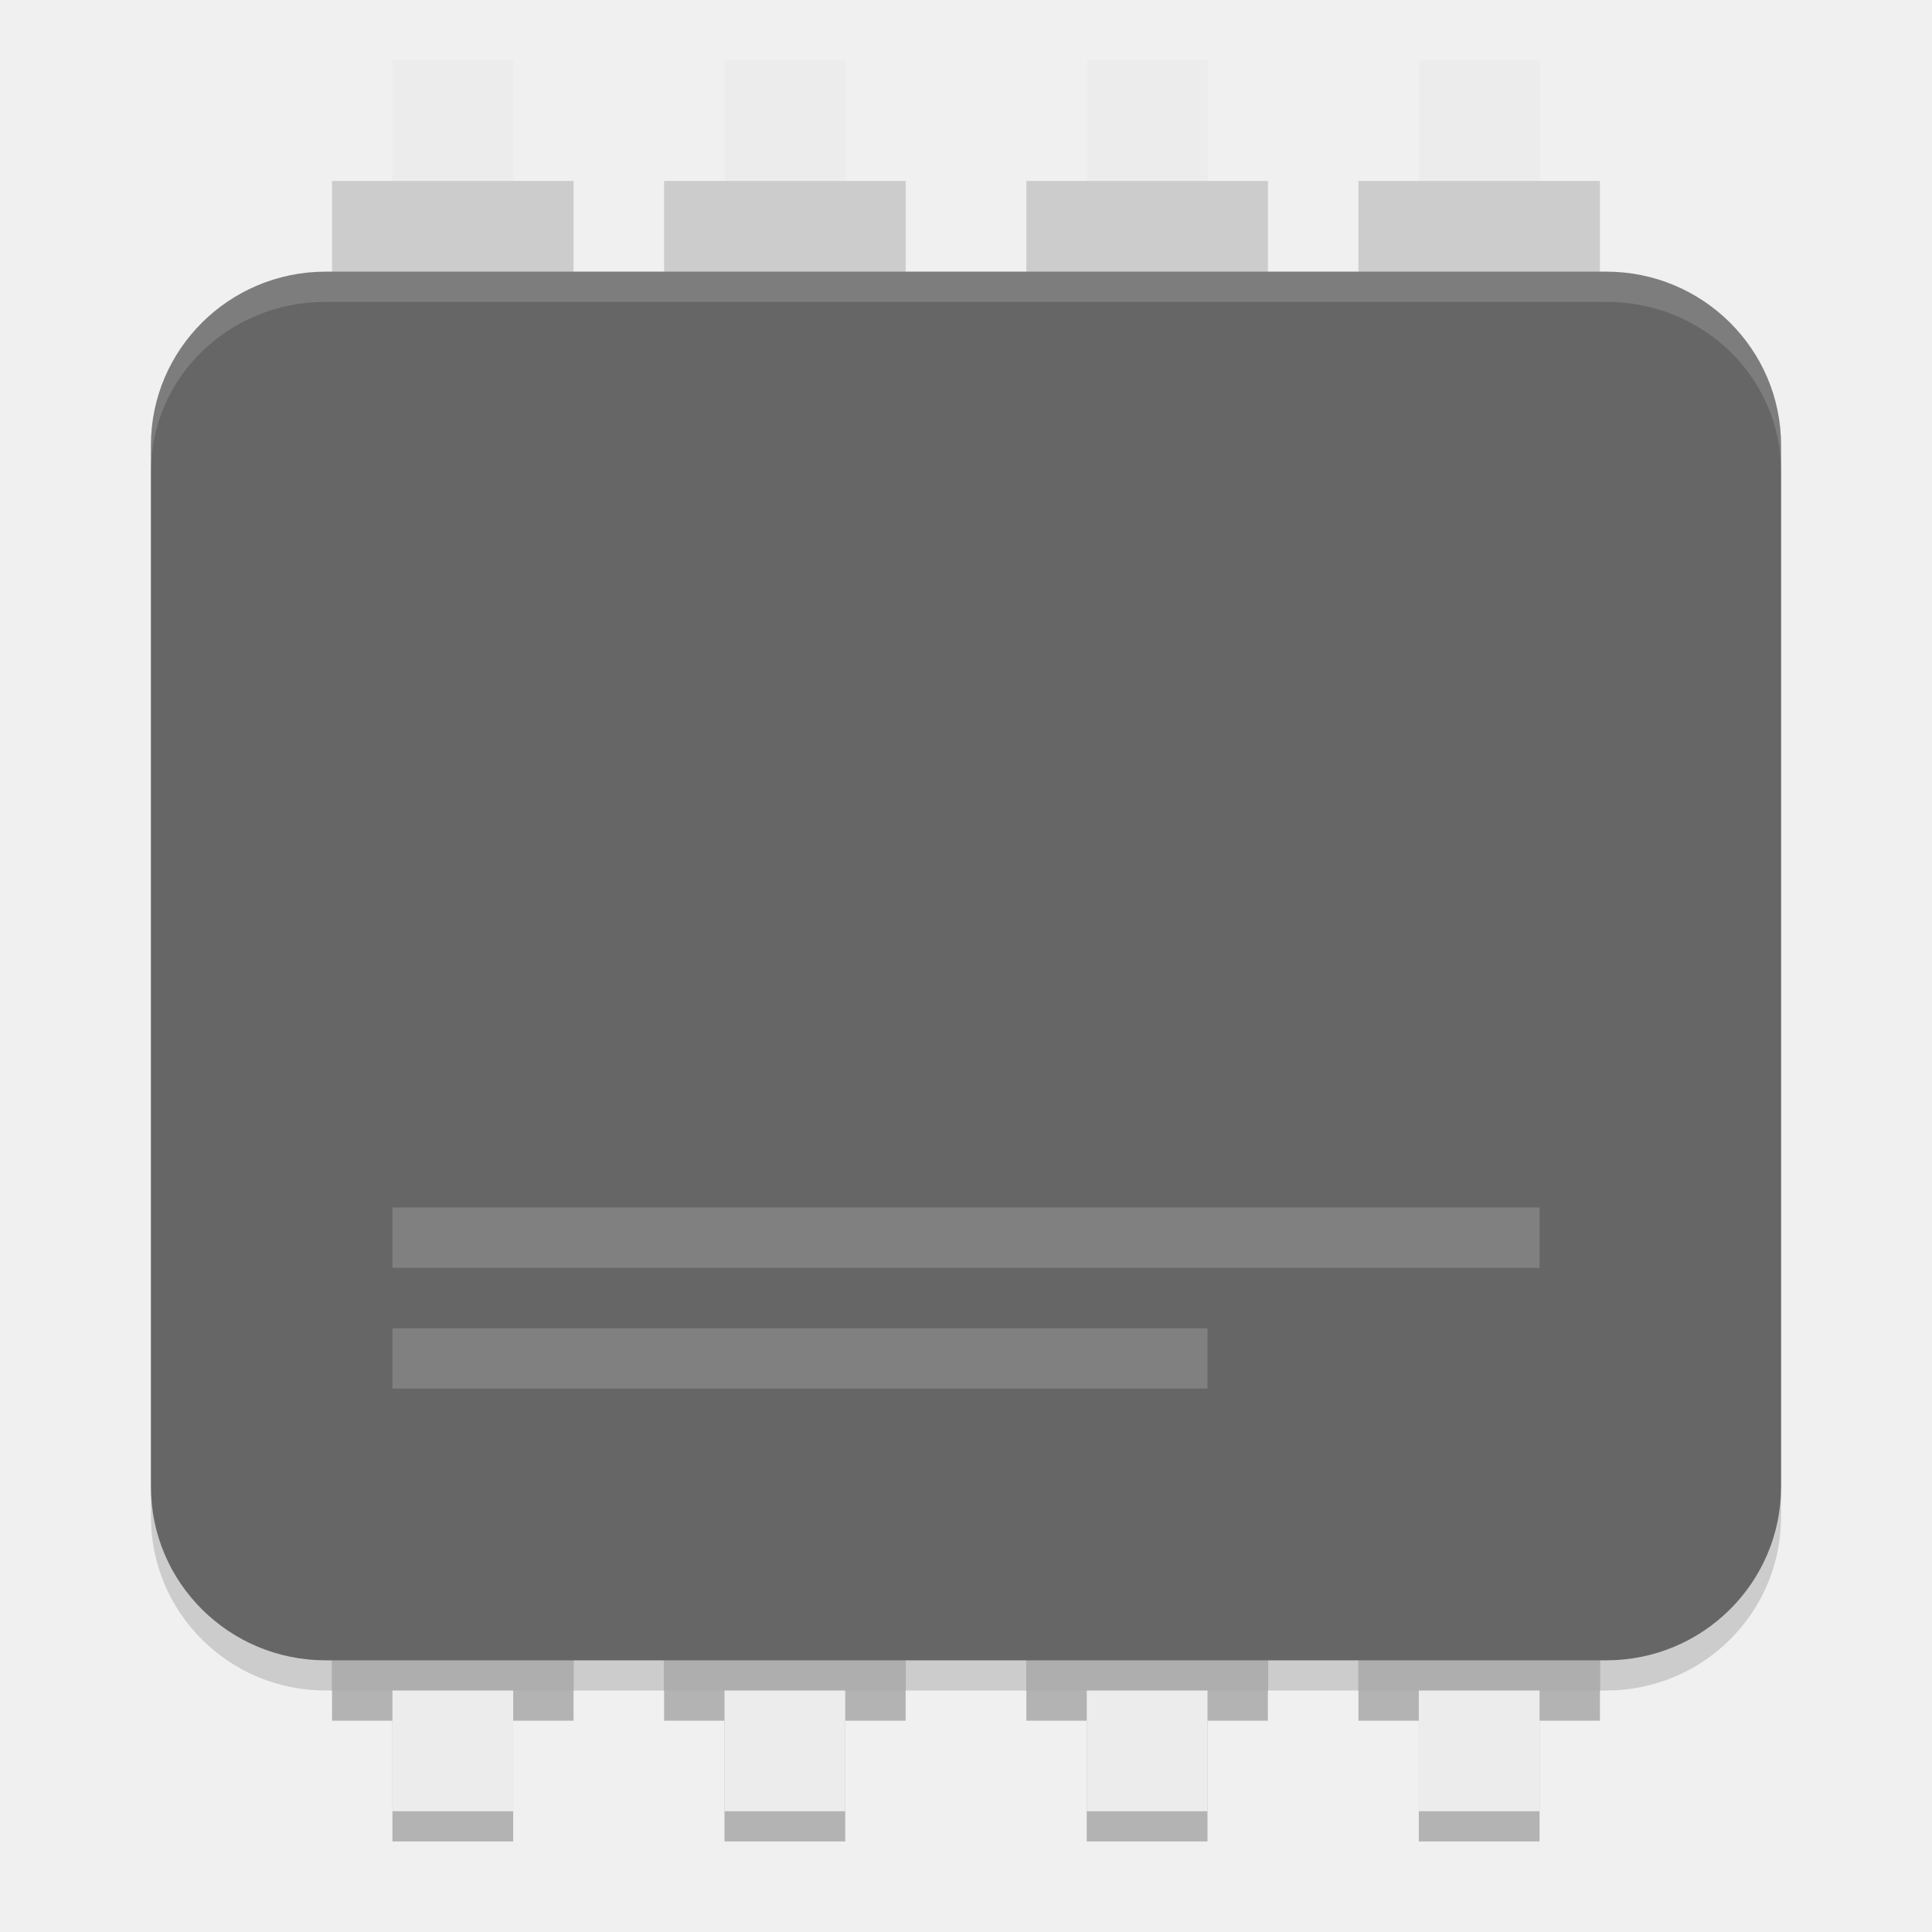
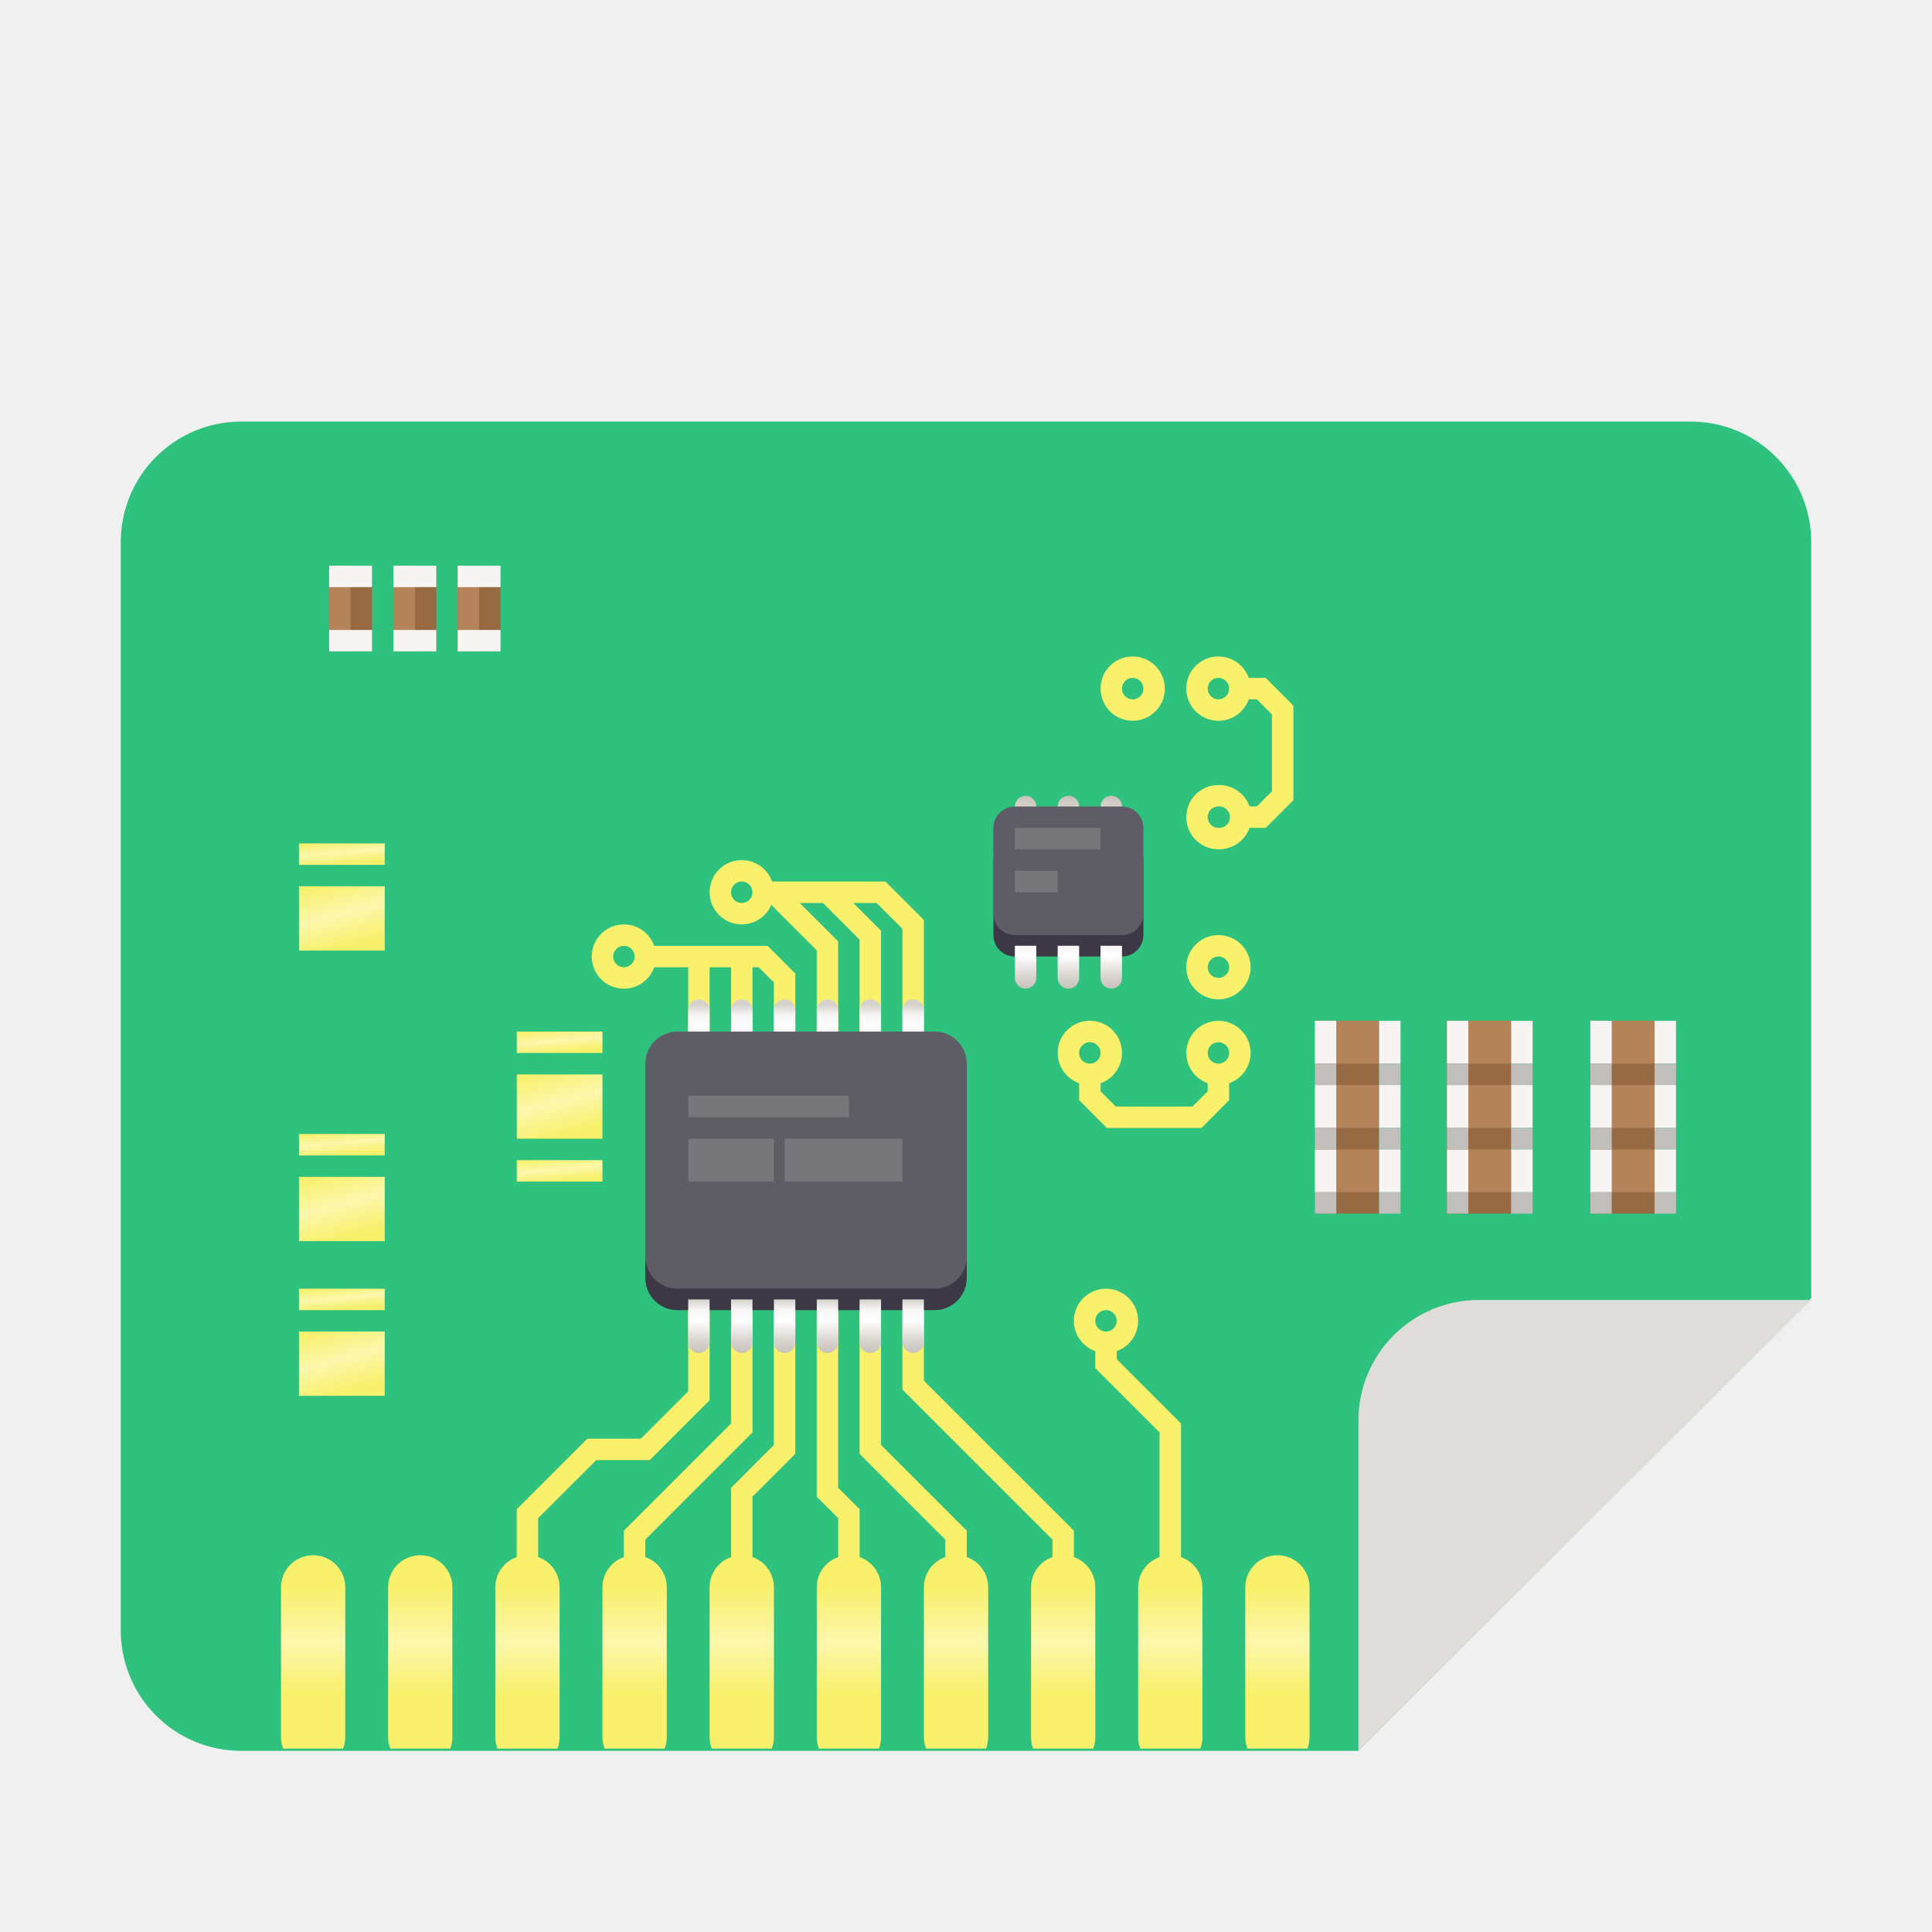
- <svg xmlns="http://www.w3.org/2000/svg" width="64" height="64" version="1.1">
-   <g fill="#b3b3b3">
-     <g transform="translate(-1,1)">
-       <rect transform="scale(1,-1)" x="25" y="-60" width="4" height="9.643" />
-       <rect transform="scale(1,-1)" x="23" y="-56" width="8" height="5.786" />
-     </g>
-     <g transform="translate(11,1)">
-       <rect transform="scale(1,-1)" x="25" y="-60" width="4" height="9.643" />
-       <rect transform="scale(1,-1)" x="23" y="-56" width="8" height="5.786" />
-     </g>
-     <g transform="translate(22,1)">
-       <rect transform="scale(1,-1)" x="25" y="-60" width="4" height="9.643" />
-       <rect transform="scale(1,-1)" x="23" y="-56" width="8" height="5.786" />
-     </g>
-     <g transform="translate(0,1)">
-       <rect transform="scale(1,-1)" x="13" y="-60" width="4" height="9.643" />
-       <rect transform="scale(1,-1)" x="11" y="-56" width="8" height="5.786" />
-     </g>
+ <svg xmlns="http://www.w3.org/2000/svg" xmlns:xlink="http://www.w3.org/1999/xlink" height="128" width="128">
+   <linearGradient id="a" gradientUnits="userSpaceOnUse">
+     <stop offset="0" stop-color="#f9f06b" />
+     <stop offset=".512" stop-color="#fcf7ac" />
+     <stop offset="1" stop-color="#f9f06b" />
+   </linearGradient>
+   <linearGradient id="c" gradientTransform="matrix(.17746 0 0 .17717 20.391 70.756)" x1="94.021" x2="94.021" xlink:href="#a" y1="194.219" y2="234.219" />
+   <linearGradient id="b" gradientUnits="userSpaceOnUse">
+     <stop offset="0" stop-color="#d5d1cc" />
+     <stop offset=".183" stop-color="#f6f5f4" />
+     <stop offset=".395" stop-color="#fff" />
+     <stop offset=".784" stop-color="#d7d3ce" />
+     <stop offset="1" stop-color="#c8c2bb" />
+   </linearGradient>
+   <linearGradient id="d" x1="60.5" x2="60.5" xlink:href="#b" y1="66.569" y2="70.118" />
+   <linearGradient id="e" x1="23.357" x2="24.498" xlink:href="#a" y1="87.509" y2="91.768" />
+   <linearGradient id="f" gradientTransform="matrix(.70982 0 0 .2366 11.29 25.281)" x1="17" x2="18.608" xlink:href="#a" y1="253" y2="259" />
+   <linearGradient id="g" gradientTransform="matrix(.70982 0 0 .2366 25.719 16.763)" x1="17" x2="18.608" xlink:href="#a" y1="253" y2="259" />
+   <linearGradient id="h" x1="37.786" x2="38.927" xlink:href="#a" y1="70.473" y2="74.732" />
+   <linearGradient id="i" gradientTransform="matrix(.70982 0 0 .2366 25.719 8.246)" x1="17" x2="18.608" xlink:href="#a" y1="253" y2="259" />
+   <linearGradient id="j" x1="67.946" x2="67.946" xlink:href="#b" y1="61.951" y2="65.5" />
+   <linearGradient id="k" gradientTransform="matrix(.70982 0 0 -.70982 41.683 233.018)" x1="37" x2="37" xlink:href="#b" y1="249" y2="254" />
+   <linearGradient id="l" x1="46.304" x2="46.304" xlink:href="#b" y1="86.089" y2="89.638" />
+   <linearGradient id="m" x1="23.357" x2="24.498" xlink:href="#a" y1="77.259" y2="81.518" />
+   <linearGradient id="n" gradientTransform="matrix(.70982 0 0 .2366 11.29 15.031)" x1="17" x2="18.608" xlink:href="#a" y1="253" y2="259" />
+   <linearGradient id="o" x1="23.357" x2="24.498" xlink:href="#a" y1="58.009" y2="62.268" />
+   <linearGradient id="p" gradientTransform="matrix(.70982 0 0 .2366 11.29 -4.219)" x1="17" x2="18.608" xlink:href="#a" y1="253" y2="259" />
+   <linearGradient id="q" gradientTransform="matrix(.17746 0 0 .17717 6.19 70.756)" x1="94.021" x2="94.021" xlink:href="#a" y1="194.219" y2="234.219" />
+   <path d="M16 27.93h96c4.434 0 8 3.57 8 8V86l-30 30H16a7.98 7.98 0 0 1-8-8V35.93c0-4.43 3.566-8 8-8zm0 0" fill="#2ec27e" />
+   <path d="M120 86.125H98a7.98 7.98 0 0 0-8 8V116zm0 0" fill="#deddda" />
+   <path d="M34.945 108.71v-8.425l4.262-4.258h3.547l3.55-3.55V83.87M42.043 107.383v-5.676l7.102-7.102v-7.902" fill="none" stroke="#f9f06b" stroke-width="1.42" />
+   <path d="M34.945 103.04c-1.18 0-2.129.948-2.129 2.124v9.922c0 .273.055.527.145.766h3.973c.09-.239.14-.493.14-.766v-9.922c0-1.176-.949-2.125-2.129-2.125zm7.098 0c-1.18 0-2.129.948-2.129 2.124v9.922c0 .273.055.527.145.766h3.972c.09-.239.145-.493.145-.766v-9.922a2.126 2.126 0 0 0-2.133-2.125zm7.102 0c-1.18 0-2.133.948-2.133 2.124v9.922c0 .273.054.527.144.766h3.973c.09-.239.144-.493.144-.766v-9.922c0-1.176-.949-2.125-2.128-2.125zm7.097 0c-1.18 0-2.129.948-2.129 2.124v9.922c0 .273.051.527.14.766h3.974c.09-.239.144-.493.144-.766v-9.922c0-1.176-.95-2.125-2.129-2.125zm7.098 0c-1.18 0-2.13.948-2.13 2.124v9.922c0 .273.052.527.142.766h3.972a2.07 2.07 0 0 0 .145-.766v-9.922c0-1.176-.95-2.125-2.13-2.125zm7.097 0c-1.18 0-2.128.948-2.128 2.124v9.922c0 .273.05.527.144.766h3.969a2.07 2.07 0 0 0 .144-.766v-9.922c0-1.176-.949-2.125-2.129-2.125zm7.098 0c-1.18 0-2.129.948-2.129 2.124v9.922c0 .273.051.527.145.766h3.972c.09-.239.141-.493.141-.766v-9.922c0-1.176-.95-2.125-2.129-2.125zm7.098 0c-1.18 0-2.13.948-2.13 2.124v9.922c0 .273.056.527.145.766h3.973c.09-.239.14-.493.14-.766v-9.922c0-1.176-.948-2.125-2.128-2.125zm0 0" fill="url(#c)" />
+   <path d="M63.34 105.254v-3.547l-5.68-5.68v-9.226M56.242 105.254v-4.969l-1.422-1.418V86.801M49.145 105.254v-6.387l2.835-2.84v-9.226" fill="none" stroke="#f9f06b" stroke-width="1.42" />
+   <path d="M44.883 70.473h17.035a2.13 2.13 0 0 1 2.133 2.129v12.066a2.13 2.13 0 0 1-2.133 2.133H44.883a2.13 2.13 0 0 1-2.13-2.133V72.602c0-1.176.954-2.13 2.13-2.13zm0 0" fill="#3d3846" />
+   <path d="M50.563 59.117h7.808l2.129 2.13v8.515" fill="none" stroke="#f9f06b" stroke-width="1.42" />
+   <path d="M57.66 69.762v-7.805l-2.84-2.84M54.82 69.762v-7.098l-3.547-3.547M51.98 69.762v-4.969l-1.417-1.418h-7.81M49.145 69.762v-5.676M46.305 69.762v-5.676" fill="none" stroke="#f9f06b" stroke-width="1.42" />
+   <path d="M46.305 66.21a.709.709 0 0 0-.711.712v2.84h1.418v-2.84a.708.708 0 0 0-.707-.711zm2.84 0a.709.709 0 0 0-.711.712v2.84h1.418v-2.84a.708.708 0 0 0-.707-.711zm2.835 0a.708.708 0 0 0-.707.712v2.84h1.418v-2.84a.709.709 0 0 0-.71-.711zm2.84 0a.708.708 0 0 0-.707.712v2.84h1.418v-2.84a.709.709 0 0 0-.71-.711zm2.84 0a.709.709 0 0 0-.71.712v2.84h1.421v-2.84a.709.709 0 0 0-.71-.711zm2.84 0a.709.709 0 0 0-.71.712v2.84h1.42v-2.84a.709.709 0 0 0-.71-.711zm0 0" fill="url(#d)" />
+   <path d="M44.883 68.344h17.035a2.13 2.13 0 0 1 2.133 2.129V83.25a2.13 2.13 0 0 1-2.133 2.129H44.883a2.129 2.129 0 0 1-2.13-2.129V70.473c0-1.176.954-2.13 2.13-2.13zm0 0" fill="#5e5c64" />
+   <path d="M60.5 86.8v4.97l9.938 9.937v2.836" fill="none" stroke="#f9f06b" stroke-width="1.42" />
+   <path d="M45.594 72.602h10.648v1.421H45.594zM45.594 75.441h5.68v2.84h-5.68zM51.98 75.441h7.81v2.84h-7.81zm0 0" fill="#77767b" />
+   <g fill="none" stroke="#f9f06b" stroke-width="1.42">
+     <path d="M74.695 87.508a1.419 1.419 0 1 1-2.84 0c0-.781.637-1.418 1.422-1.418s1.418.637 1.418 1.418zM73.625 69.758c0 .785-.637 1.422-1.418 1.422a1.422 1.422 0 0 1-1.422-1.422 1.42 1.42 0 0 1 2.84 0zM82.145 69.758a1.419 1.419 0 1 1-2.84 0c0-.781.633-1.418 1.418-1.418s1.422.637 1.422 1.418zM82.145 64.082c0 .781-.637 1.418-1.422 1.418s-1.418-.637-1.418-1.418a1.419 1.419 0 1 1 2.84 0zm0 0" />
+     <path d="M73.277 88.93v1.418l4.258 4.257v10.649M72.207 71.18v1.418l1.418 1.422h5.68l1.418-1.422V71.18M50.563 59.117a1.42 1.42 0 1 1-2.841-.005 1.42 1.42 0 0 1 2.84.005zM42.754 63.375c0 .785-.637 1.418-1.418 1.418a1.419 1.419 0 1 1 1.418-1.418zm0 0" />
  </g>
-   <g transform="translate(-1)">
-     <rect transform="scale(1,-1)" x="25" y="-60" width="4" height="9.643" fill="#ececec" />
-     <rect transform="scale(1,-1)" x="23" y="-56" width="8" height="5.786" fill="#ccc" />
-   </g>
-   <g transform="translate(11)">
-     <rect transform="scale(1,-1)" x="25" y="-60" width="4" height="9.643" fill="#ececec" />
-     <rect transform="scale(1,-1)" x="23" y="-56" width="8" height="5.786" fill="#ccc" />
-   </g>
-   <g transform="translate(22)">
-     <rect transform="scale(1,-1)" x="25" y="-60" width="4" height="9.643" fill="#ececec" />
-     <rect transform="scale(1,-1)" x="23" y="-56" width="8" height="5.786" fill="#ccc" />
-   </g>
-   <g transform="matrix(1.9286 0 0 1.9286 -271.07 -462.79)">
-     <rect x="153" y="241" width="2.074" height="5.185" fill="#ececec" />
-     <rect x="151.96" y="243.07" width="4.148" height="3" fill="#ccc" />
-   </g>
-   <g transform="matrix(1.9286 0 0 1.9286 -259.07 -462.79)">
-     <rect x="153" y="241" width="2.074" height="5.185" fill="#ececec" />
-     <rect x="151.96" y="243.07" width="4.148" height="3" fill="#ccc" />
-   </g>
-   <g transform="matrix(1.9286 0 0 1.9286 -248.07 -462.79)">
-     <rect x="153" y="241" width="2.074" height="5.185" fill="#ececec" />
-     <rect x="151.96" y="243.07" width="4.148" height="3" fill="#ccc" />
-   </g>
-   <g>
-     <rect transform="scale(1,-1)" x="13" y="-60" width="4" height="9.643" fill="#ececec" />
-     <rect transform="scale(1,-1)" x="11" y="-56" width="8" height="5.786" fill="#ccc" />
-   </g>
-   <rect transform="matrix(0,-1,-1,0,0,0)" x="-56" y="-59" width="46" height="54" rx="5.75" ry="5.786" enable-background="new" opacity=".15" />
-   <g transform="matrix(1.9286 0 0 1.9286 -282.07 -462.79)">
-     <rect x="153" y="241" width="2.074" height="5.185" fill="#ececec" />
-     <rect x="151.96" y="243.07" width="4.148" height="3" fill="#ccc" />
-   </g>
-   <g>
-     <rect transform="matrix(0,-1,-1,0,0,0)" x="-55" y="-59" width="46" height="54" rx="5.75" ry="5.786" enable-background="new" fill="#666" />
-     <rect x="13" y="40" width="38" height="2" enable-background="new" fill="#808080" />
-     <rect x="13" y="44" width="27" height="2" enable-background="new" fill="#808080" />
-     <path d="m10.785 9c-3.205 0-5.785 2.564-5.785 5.75v0.875c0-3.116 2.58-5.625 5.785-5.625h42.43c3.205 0 5.785 2.509 5.785 5.625v-0.875c0-3.186-2.58-5.75-5.785-5.75h-42.43z" enable-background="new" fill="#fff" opacity=".15" />
-   </g>
+   <path d="M19.809 88.219h5.68v4.258h-5.68zm0 0" fill="url(#e)" />
+   <path d="M19.809 85.379h5.68V86.8h-5.68zm0 0" fill="url(#f)" />
+   <path d="M34.238 76.863h5.676v1.418h-5.676zm0 0" fill="url(#g)" />
+   <path d="M34.238 71.184h5.676v4.257h-5.676zm0 0" fill="url(#h)" />
+   <path d="M34.238 68.344h5.676v1.418h-5.676zm0 0" fill="url(#i)" />
+   <path d="M80.723 52.719a1.421 1.421 0 1 1 0 2.84 1.418 1.418 0 0 1-1.418-1.418c0-.786.632-1.422 1.418-1.422zM80.723 44.203a1.419 1.419 0 1 1 0 2.84c-.785 0-1.418-.637-1.418-1.422s.632-1.418 1.418-1.418zM75.043 44.203a1.419 1.419 0 1 1 0 2.84c-.781 0-1.418-.637-1.418-1.422s.637-1.418 1.418-1.418zm0 0" fill="none" stroke="#f9f06b" stroke-width="1.42" />
+   <path d="M82.145 54.14h1.418l1.417-1.421v-5.676l-1.418-1.422h-1.417" fill="none" stroke="#f9f06b" stroke-width="1.42" />
+   <path d="M67.238 55.563h7.098a1.42 1.42 0 0 1 1.418 1.417v4.97c0 .784-.637 1.421-1.418 1.421h-7.098a1.422 1.422 0 0 1-1.422-1.422V56.98c0-.78.637-1.417 1.422-1.417zm0 0" fill="#3d3846" />
+   <path d="M67.238 62.66v2.13a.709.709 0 1 0 1.418 0v-2.13zm2.836 0v2.13c0 .394.317.71.711.71.395 0 .711-.316.711-.71v-2.13zm2.84 0v2.13c0 .394.316.71.711.71s.71-.316.71-.71v-2.13zm0 0" fill="url(#j)" />
+   <path d="M67.238 55.563v-2.13a.709.709 0 1 1 1.418 0v2.13zm2.836 0v-2.13c0-.394.317-.71.711-.71.395 0 .711.316.711.71v2.13zm2.84 0v-2.13c0-.394.316-.71.711-.71s.71.316.71.71v2.13zm0 0" fill="url(#k)" />
+   <path d="M67.238 53.434h7.098a1.42 1.42 0 0 1 1.418 1.418v5.68c0 .784-.637 1.417-1.418 1.417h-7.098a1.419 1.419 0 0 1-1.422-1.418v-5.68c0-.78.637-1.417 1.422-1.417zm0 0" fill="#5e5c64" />
+   <path d="M67.238 54.852h5.676v1.421h-5.676zM67.238 57.691h2.836v1.422h-2.836zm0 0" fill="#77767b" />
+   <path d="M87.113 76.148h4.258v4.258h-4.258zm0 0" fill="#986a44" />
+   <path d="M87.113 76.148h4.258v2.84h-4.258zm0 0" fill="#b5835a" />
+   <path d="M87.113 76.148h1.418v2.84h-1.418zm0 0" fill="#f6f5f4" />
+   <path d="M87.113 80.406h1.418v-1.418h-1.418zm0 0" fill="#c0bfbc" />
+   <path d="M91.371 76.148h1.418v2.84h-1.418zm0 0" fill="#f6f5f4" />
+   <path d="M91.371 80.406h1.418v-1.418h-1.418zm0 0" fill="#c0bfbc" />
+   <path d="M87.113 71.887h4.258v4.261h-4.258zm0 0" fill="#986a44" />
+   <path d="M87.113 71.887h4.258v2.84h-4.258zm0 0" fill="#b5835a" />
+   <path d="M87.113 71.887h1.418v2.84h-1.418zm0 0" fill="#f6f5f4" />
+   <path d="M87.113 76.148h1.418v-1.421h-1.418zm0 0" fill="#c0bfbc" />
+   <path d="M91.371 71.887h1.418v2.84h-1.418zm0 0" fill="#f6f5f4" />
+   <path d="M91.371 76.148h1.418v-1.421h-1.418zm0 0" fill="#c0bfbc" />
+   <path d="M87.113 67.629h4.258v4.258h-4.258zm0 0" fill="#986a44" />
+   <path d="M87.113 67.629h4.258v2.84h-4.258zm0 0" fill="#b5835a" />
+   <path d="M87.113 67.629h1.418v2.84h-1.418zm0 0" fill="#f6f5f4" />
+   <path d="M87.113 71.887h1.418v-1.418h-1.418zm0 0" fill="#c0bfbc" />
+   <path d="M91.371 67.629h1.418v2.84h-1.418zm0 0" fill="#f6f5f4" />
+   <path d="M91.371 71.887h1.418v-1.418h-1.418zm0 0" fill="#c0bfbc" />
+   <path d="M21.809 43.156v-5.68h2.84v5.68zm0 0" fill="#986a44" />
+   <path d="M21.809 43.156v-5.68h1.418v5.68zm0 0" fill="#b5835a" />
+   <path d="M21.809 43.156v-1.418h2.84v1.418zM21.809 38.898v-1.421h2.84v1.421zm0 0" fill="#f6f5f4" />
+   <path d="M30.324 43.156v-5.68h2.84v5.68zm0 0" fill="#986a44" />
+   <path d="M30.324 43.156v-5.68h1.422v5.68zm0 0" fill="#b5835a" />
+   <path d="M30.324 43.156v-1.418h2.84v1.418zM30.324 38.898v-1.421h2.84v1.421zm0 0" fill="#f6f5f4" />
+   <path d="M26.066 43.156v-5.68h2.84v5.68zm0 0" fill="#986a44" />
+   <path d="M26.066 43.156v-5.68h1.422v5.68zm0 0" fill="#b5835a" />
+   <path d="M26.066 43.156v-1.418h2.84v1.418zM26.066 38.898v-1.421h2.84v1.421zm0 0" fill="#f6f5f4" />
+   <path d="M45.594 86.09v2.84c0 .39.316.707.71.707.391 0 .708-.317.708-.707v-2.84zm2.84 0v2.84c0 .39.316.707.71.707.391 0 .708-.317.708-.707v-2.84zm2.84 0v2.84a.708.708 0 0 0 1.418 0v-2.84zm2.84 0v2.84a.708.708 0 0 0 1.418 0v-2.84zm2.835 0v2.84c0 .39.317.707.711.707.395 0 .711-.317.711-.707v-2.84zm2.84 0v2.84c0 .39.316.707.711.707s.71-.317.71-.707v-2.84zm0 0" fill="url(#l)" />
+   <path d="M105.363 76.148h4.258v4.258h-4.258zm0 0" fill="#986a44" />
+   <path d="M105.363 76.148h4.258v2.84h-4.258zm0 0" fill="#b5835a" />
+   <path d="M105.363 76.148h1.418v2.84h-1.418zm0 0" fill="#f6f5f4" />
+   <path d="M105.363 80.406h1.418v-1.418h-1.418zm0 0" fill="#c0bfbc" />
+   <path d="M109.621 76.148h1.418v2.84h-1.418zm0 0" fill="#f6f5f4" />
+   <path d="M109.621 80.406h1.418v-1.418h-1.418zm0 0" fill="#c0bfbc" />
+   <path d="M105.363 71.887h4.258v4.261h-4.258zm0 0" fill="#986a44" />
+   <path d="M105.363 71.887h4.258v2.84h-4.258zm0 0" fill="#b5835a" />
+   <path d="M105.363 71.887h1.418v2.84h-1.418zm0 0" fill="#f6f5f4" />
+   <path d="M105.363 76.148h1.418v-1.421h-1.418zm0 0" fill="#c0bfbc" />
+   <path d="M109.621 71.887h1.418v2.84h-1.418zm0 0" fill="#f6f5f4" />
+   <path d="M109.621 76.148h1.418v-1.421h-1.418zm0 0" fill="#c0bfbc" />
+   <path d="M105.363 67.629h4.258v4.258h-4.258zm0 0" fill="#986a44" />
+   <path d="M105.363 67.629h4.258v2.84h-4.258zm0 0" fill="#b5835a" />
+   <path d="M105.363 67.629h1.418v2.84h-1.418zm0 0" fill="#f6f5f4" />
+   <path d="M105.363 71.887h1.418v-1.418h-1.418zm0 0" fill="#c0bfbc" />
+   <path d="M109.621 67.629h1.418v2.84h-1.418zm0 0" fill="#f6f5f4" />
+   <path d="M109.621 71.887h1.418v-1.418h-1.418zm0 0" fill="#c0bfbc" />
+   <path d="M95.863 76.148h4.258v4.258h-4.258zm0 0" fill="#986a44" />
+   <path d="M95.863 76.148h4.258v2.84h-4.258zm0 0" fill="#b5835a" />
+   <path d="M95.863 76.148h1.418v2.84h-1.418zm0 0" fill="#f6f5f4" />
+   <path d="M95.863 80.406h1.418v-1.418h-1.418zm0 0" fill="#c0bfbc" />
+   <path d="M100.121 76.148h1.418v2.84h-1.418zm0 0" fill="#f6f5f4" />
+   <path d="M100.121 80.406h1.418v-1.418h-1.418zm0 0" fill="#c0bfbc" />
+   <path d="M95.863 71.887h4.258v4.261h-4.258zm0 0" fill="#986a44" />
+   <path d="M95.863 71.887h4.258v2.84h-4.258zm0 0" fill="#b5835a" />
+   <path d="M95.863 71.887h1.418v2.84h-1.418zm0 0" fill="#f6f5f4" />
+   <path d="M95.863 76.148h1.418v-1.421h-1.418zm0 0" fill="#c0bfbc" />
+   <path d="M100.121 71.887h1.418v2.84h-1.418zm0 0" fill="#f6f5f4" />
+   <path d="M100.121 76.148h1.418v-1.421h-1.418zm0 0" fill="#c0bfbc" />
+   <path d="M95.863 67.629h4.258v4.258h-4.258zm0 0" fill="#986a44" />
+   <path d="M95.863 67.629h4.258v2.84h-4.258zm0 0" fill="#b5835a" />
+   <path d="M95.863 67.629h1.418v2.84h-1.418zm0 0" fill="#f6f5f4" />
+   <path d="M95.863 71.887h1.418v-1.418h-1.418zm0 0" fill="#c0bfbc" />
+   <path d="M100.121 67.629h1.418v2.84h-1.418zm0 0" fill="#f6f5f4" />
+   <path d="M100.121 71.887h1.418v-1.418h-1.418zm0 0" fill="#c0bfbc" />
+   <path d="M19.809 77.969h5.68v4.258h-5.68zm0 0" fill="url(#m)" />
+   <path d="M19.809 75.129h5.68v1.422h-5.68zm0 0" fill="url(#n)" />
+   <path d="M19.809 58.719h5.68v4.258h-5.68zm0 0" fill="url(#o)" />
+   <path d="M19.809 55.879h5.68V57.3h-5.68zm0 0" fill="url(#p)" />
+   <path d="M20.746 103.04c-1.18 0-2.129.948-2.129 2.124v9.922c0 .273.051.527.145.766h3.968a2.07 2.07 0 0 0 .145-.766v-9.922c0-1.176-.95-2.125-2.129-2.125zm7.098 0c-1.18 0-2.13.948-2.13 2.124v9.922c0 .273.052.527.145.766h3.973c.09-.239.14-.493.14-.766v-9.922c0-1.176-.949-2.125-2.128-2.125zm0 0" fill="url(#q)" />
</svg>
